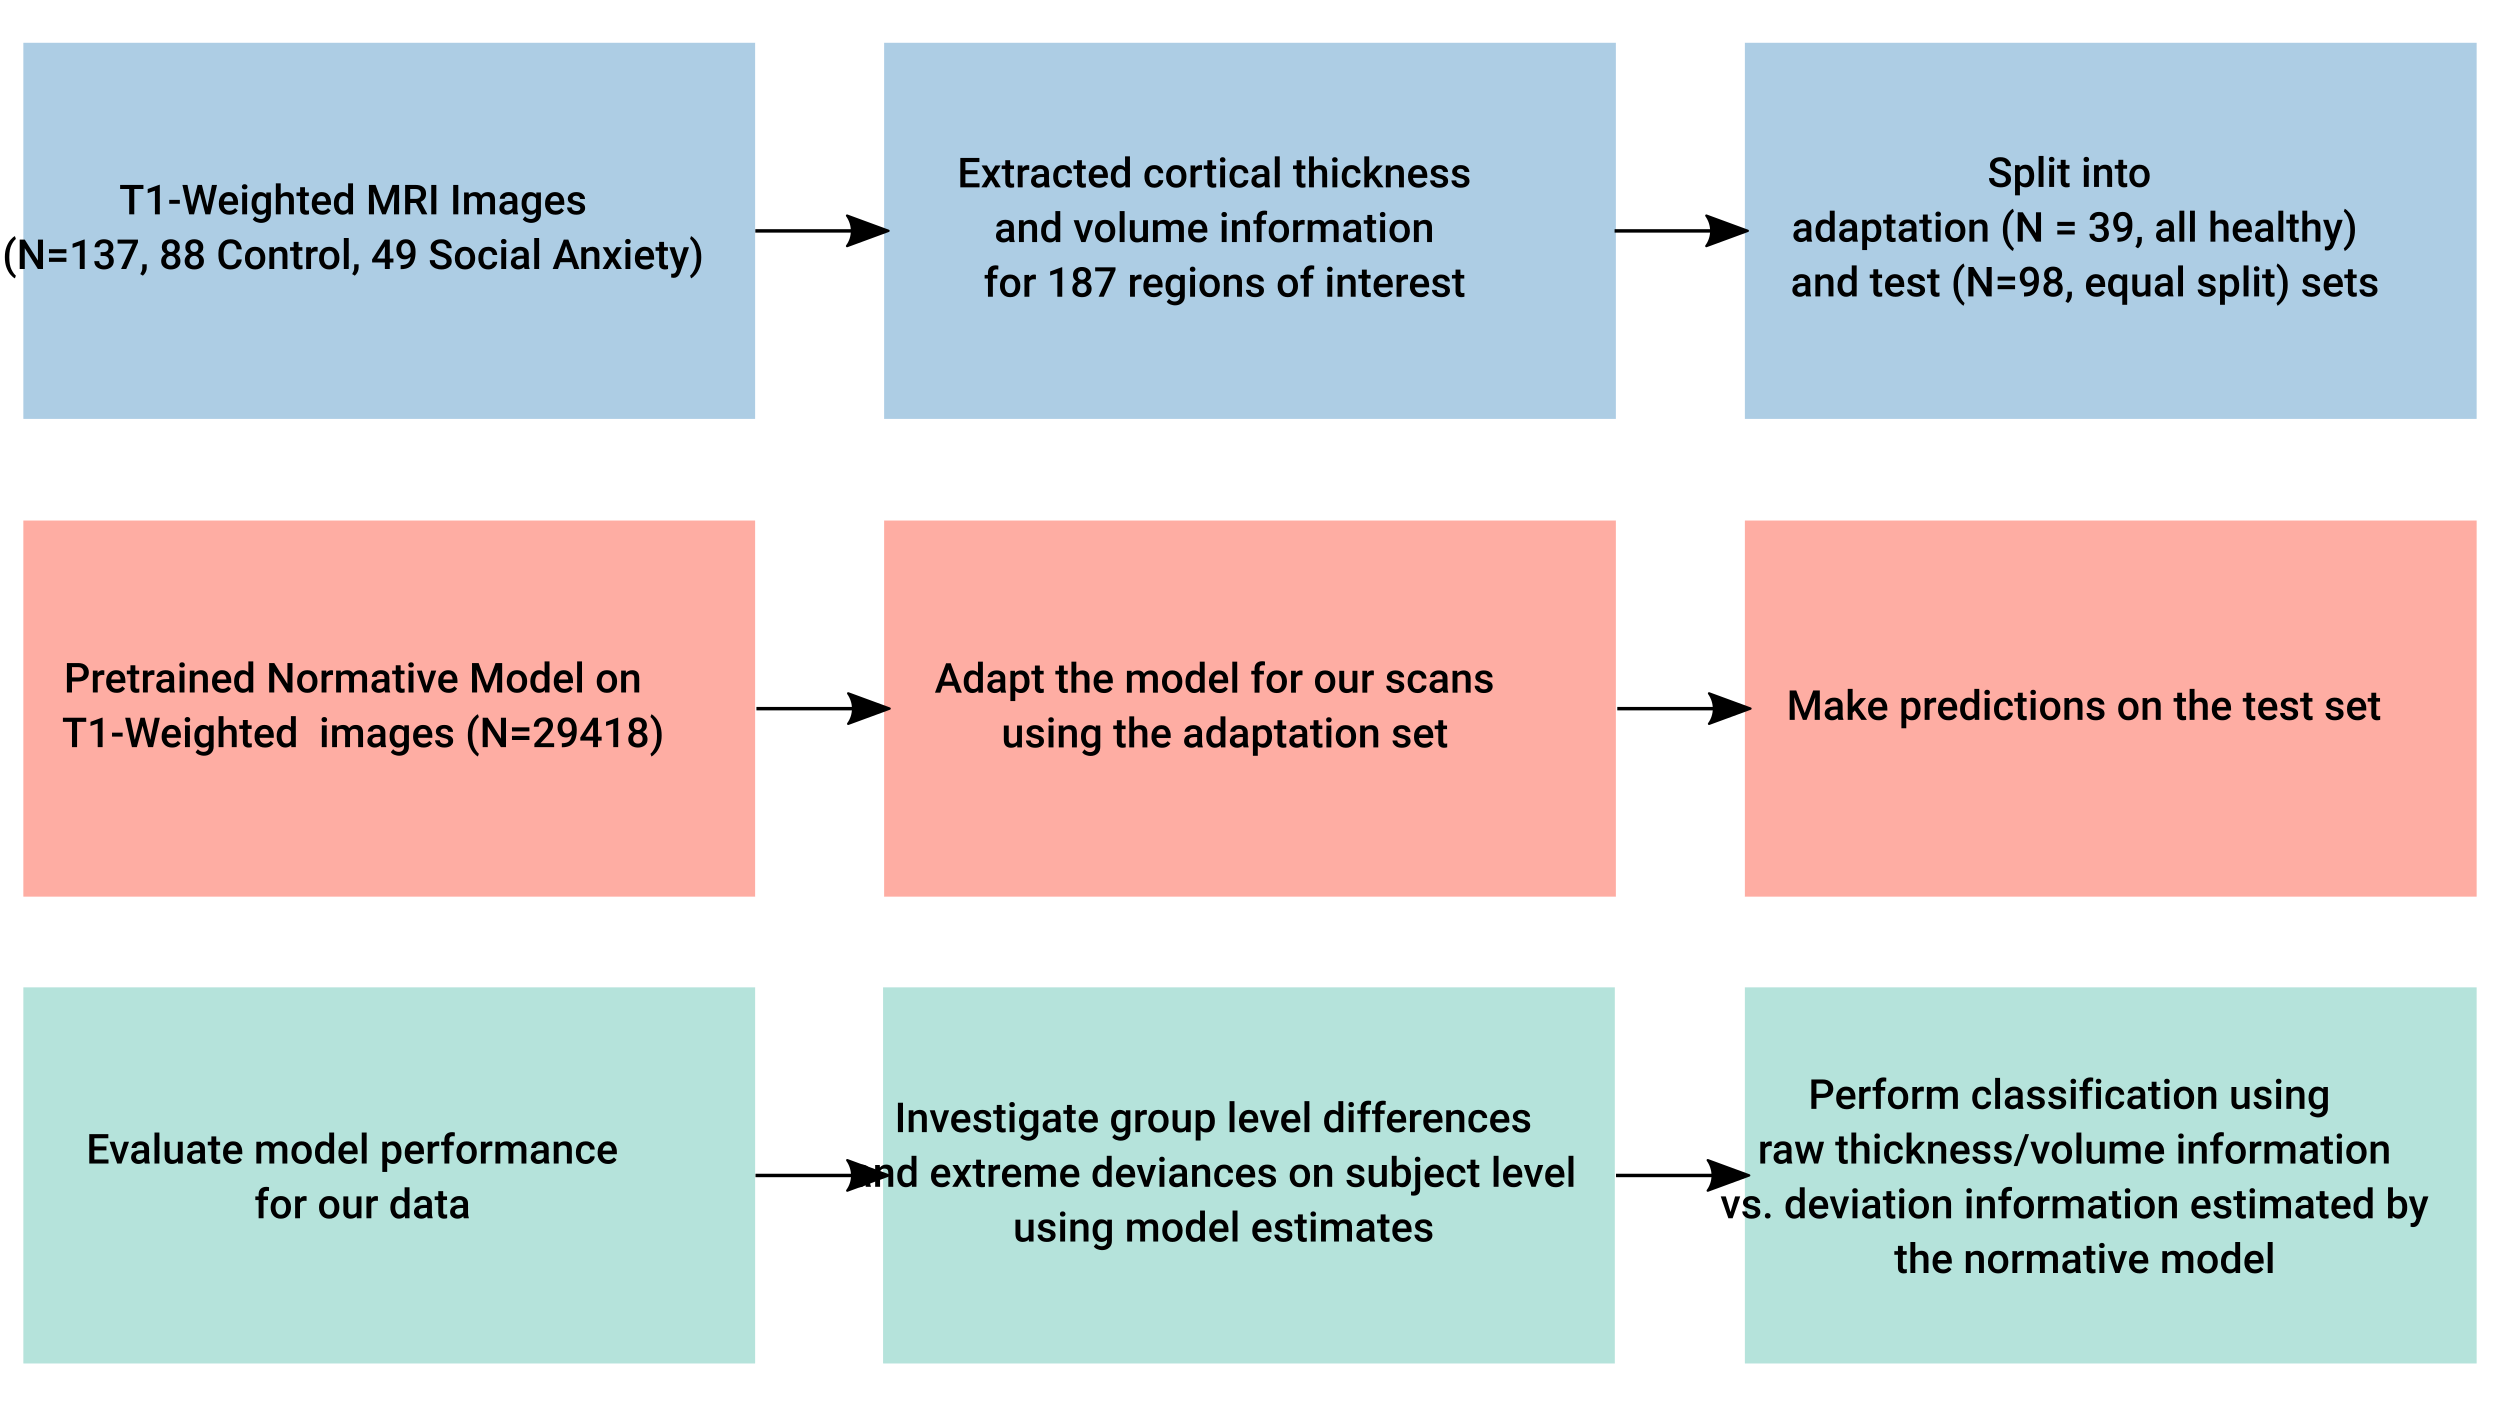
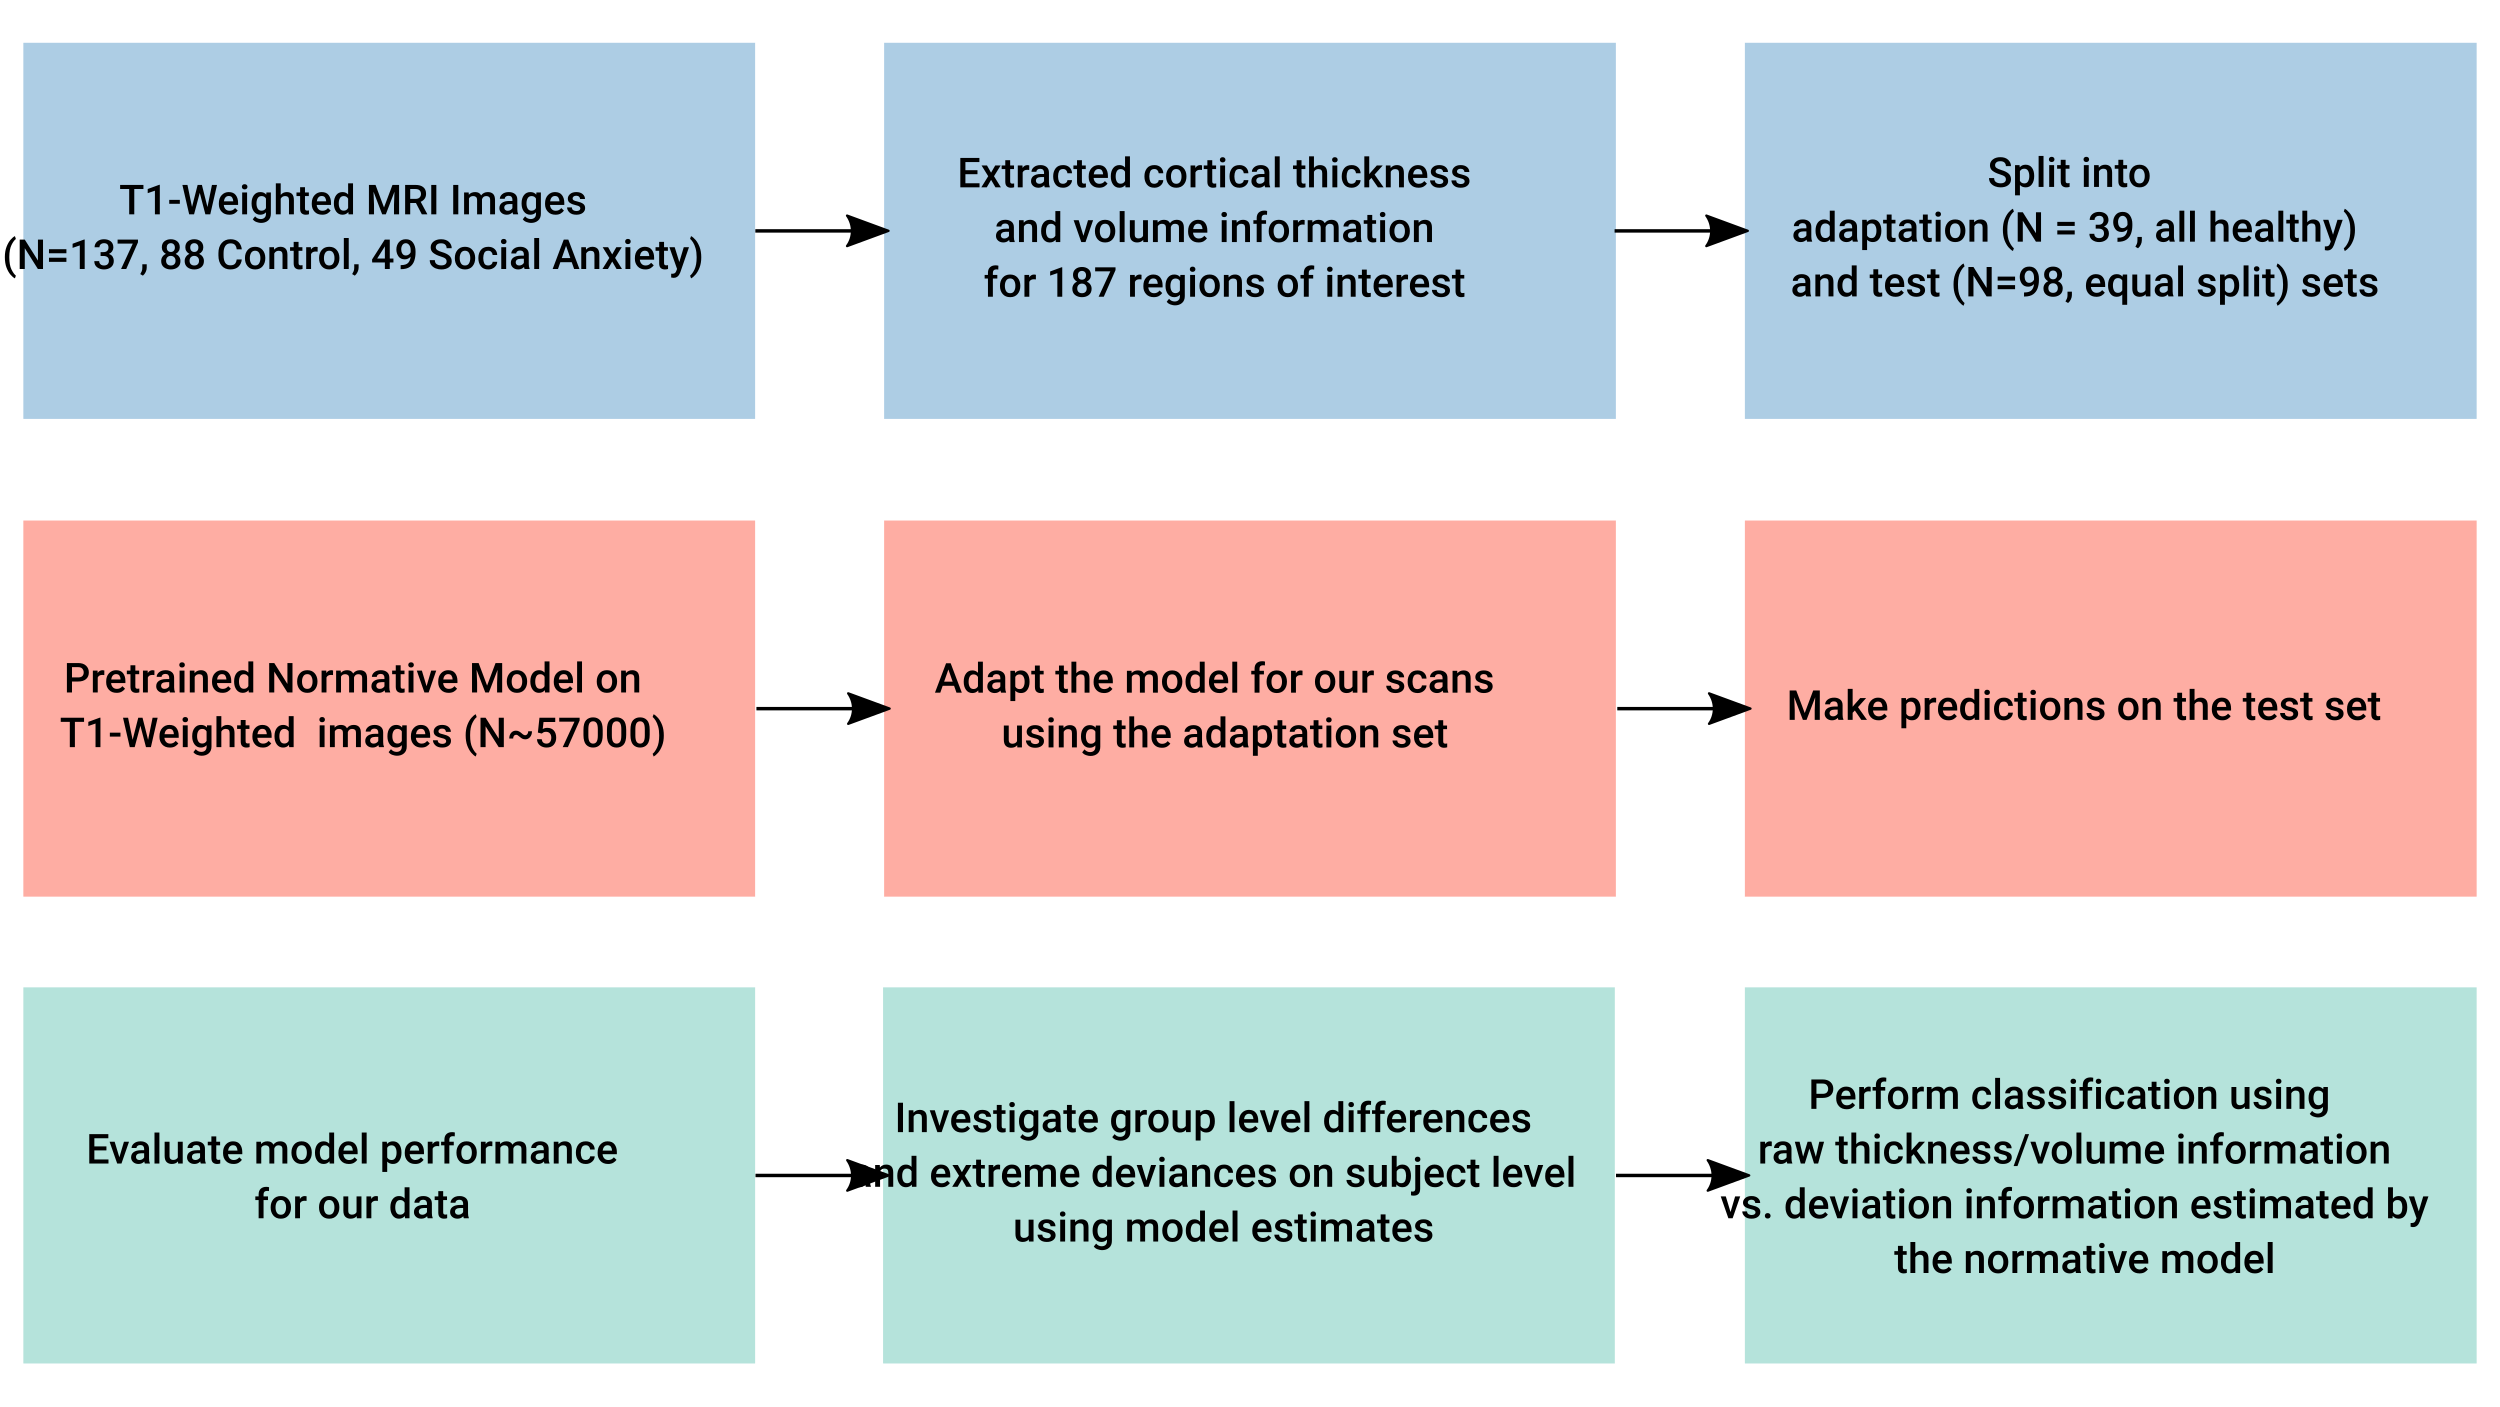
<svg xmlns="http://www.w3.org/2000/svg" width="1920mm" height="1080mm" viewBox="0 0 1920 1080" version="1.1" id="svg5">
  <defs id="defs2">
    <marker style="overflow:visible;" id="marker254630" refX="0.0" refY="0.0" orient="auto">
      <path transform="scale(1.1) rotate(180) translate(1,0)" d="M 8.719,4.034 L -2.207,0.016 L 8.719,-4.002 C 6.973,-1.63 6.983,1.616 8.719,4.034 z " style="stroke:context-stroke;fill-rule:evenodd;fill:context-stroke;stroke-width:0.625;stroke-linejoin:round;" id="path254628" />
    </marker>
    <marker style="overflow:visible;" id="Arrow2Lend" refX="0.0" refY="0.0" orient="auto">
      <path transform="scale(1.1) rotate(180) translate(1,0)" d="M 8.719,4.034 L -2.207,0.016 L 8.719,-4.002 C 6.973,-1.63 6.983,1.616 8.719,4.034 z " style="stroke:context-stroke;fill-rule:evenodd;fill:context-stroke;stroke-width:0.625;stroke-linejoin:round;" id="path158003" />
    </marker>
    <marker style="overflow:visible;" id="Arrow1Lend" refX="0.0" refY="0.0" orient="auto">
      <path transform="scale(0.8) rotate(180) translate(12.5,0)" style="fill-rule:evenodd;fill:context-stroke;stroke:context-stroke;stroke-width:1.0pt;" d="M 0.0,0.0 L 5.0,-5.0 L -12.5,0.0 L 5.0,5.0 L 0.0,0.0 z " id="path157985" />
    </marker>
    <marker style="overflow:visible" id="Arrow2Lend-3" refX="0" refY="0" orient="auto">
      <path transform="matrix(-1.1,0,0,-1.1,-1.1,0)" d="M 8.719,4.034 -2.207,0.016 8.719,-4.002 c -1.745,2.372 -1.735,5.617 -6e-7,8.035 z" style="fill:context-stroke;fill-rule:evenodd;stroke:context-stroke;stroke-width:0.625;stroke-linejoin:round" id="path158003-6" />
    </marker>
    <marker style="overflow:visible" id="Arrow2Lend-6" refX="0" refY="0" orient="auto">
      <path transform="matrix(-1.1,0,0,-1.1,-1.1,0)" d="M 8.719,4.034 -2.207,0.016 8.719,-4.002 c -1.745,2.372 -1.735,5.617 -6e-7,8.035 z" style="fill:context-stroke;fill-rule:evenodd;stroke:context-stroke;stroke-width:0.625;stroke-linejoin:round" id="path158003-2" />
    </marker>
    <marker style="overflow:visible" id="Arrow2Lend-3-6" refX="0" refY="0" orient="auto">
      <path transform="matrix(-1.1,0,0,-1.1,-1.1,0)" d="M 8.719,4.034 -2.207,0.016 8.719,-4.002 c -1.745,2.372 -1.735,5.617 -6e-7,8.035 z" style="fill:context-stroke;fill-rule:evenodd;stroke:context-stroke;stroke-width:0.625;stroke-linejoin:round" id="path158003-6-1" />
    </marker>
    <marker style="overflow:visible" id="Arrow2Lend-3-6-9" refX="0" refY="0" orient="auto">
      <path transform="matrix(-1.1,0,0,-1.1,-1.1,0)" d="M 8.719,4.034 -2.207,0.016 8.719,-4.002 c -1.745,2.372 -1.735,5.617 -6e-7,8.035 z" style="fill:context-stroke;fill-rule:evenodd;stroke:context-stroke;stroke-width:0.625;stroke-linejoin:round" id="path158003-6-1-3" />
    </marker>
    <marker style="overflow:visible" id="Arrow2Lend-6-1" refX="0" refY="0" orient="auto">
      <path transform="matrix(-1.1,0,0,-1.1,-1.1,0)" d="M 8.719,4.034 -2.207,0.016 8.719,-4.002 c -1.745,2.372 -1.735,5.617 -6e-7,8.035 z" style="fill:context-stroke;fill-rule:evenodd;stroke:context-stroke;stroke-width:0.625;stroke-linejoin:round" id="path158003-2-9" />
    </marker>
    <marker style="overflow:visible" id="marker254630-1" refX="0" refY="0" orient="auto">
      <path transform="matrix(-1.1,0,0,-1.1,-1.1,0)" d="M 8.719,4.034 -2.207,0.016 8.719,-4.002 c -1.745,2.372 -1.735,5.617 -6e-7,8.035 z" style="fill:context-stroke;fill-rule:evenodd;stroke:context-stroke;stroke-width:0.625;stroke-linejoin:round" id="path254628-0" />
    </marker>
    <marker style="overflow:visible" id="marker254630-1-1" refX="0" refY="0" orient="auto">
      <path transform="matrix(-1.1,0,0,-1.1,-1.1,0)" d="M 8.719,4.034 -2.207,0.016 8.719,-4.002 c -1.745,2.372 -1.735,5.617 -6e-7,8.035 z" style="fill:context-stroke;fill-rule:evenodd;stroke:context-stroke;stroke-width:0.625;stroke-linejoin:round" id="path254628-0-5" />
    </marker>
    <marker style="overflow:visible" id="marker254630-1-1-4" refX="0" refY="0" orient="auto">
      <path transform="matrix(-1.1,0,0,-1.1,-1.1,0)" d="M 8.719,4.034 -2.207,0.016 8.719,-4.002 c -1.745,2.372 -1.735,5.617 -6e-7,8.035 z" style="fill:context-stroke;fill-rule:evenodd;stroke:context-stroke;stroke-width:0.625;stroke-linejoin:round" id="path254628-0-5-9" />
    </marker>
    <marker style="overflow:visible" id="marker254630-1-1-4-9" refX="0" refY="0" orient="auto">
      <path transform="matrix(-1.1,0,0,-1.1,-1.1,0)" d="M 8.719,4.034 -2.207,0.016 8.719,-4.002 c -1.745,2.372 -1.735,5.617 -6e-7,8.035 z" style="fill:context-stroke;fill-rule:evenodd;stroke:context-stroke;stroke-width:0.625;stroke-linejoin:round" id="path254628-0-5-9-1" />
    </marker>
    <marker style="overflow:visible" id="marker254630-1-1-4-9-7" refX="0" refY="0" orient="auto">
      <path transform="matrix(-1.1,0,0,-1.1,-1.1,0)" d="M 8.719,4.034 -2.207,0.016 8.719,-4.002 c -1.745,2.372 -1.735,5.617 -6e-7,8.035 z" style="fill:context-stroke;fill-rule:evenodd;stroke:context-stroke;stroke-width:0.625;stroke-linejoin:round" id="path254628-0-5-9-1-1" />
    </marker>
  </defs>
  <g id="layer1">
    <rect style="fill:#7eb0d5;fill-opacity:0.698;stroke-width:0.619;opacity:0.9" id="rect894" width="562.006" height="288.873" x="17.93" y="32.85" />
    <rect style="fill:#7eb0d5;fill-opacity:0.698;stroke-width:0.619;opacity:0.9" id="rect894-0" width="562.006" height="288.873" x="678.997" y="32.85" />
    <rect style="fill:#7eb0d5;fill-opacity:0.698;stroke-width:0.619;opacity:0.9" id="rect894-0-7" width="562.006" height="288.873" x="1340.063" y="32.85" />
    <rect style="fill:#fd7f6f;fill-opacity:0.698;stroke-width:0.619;opacity:0.9" id="rect894-8" width="562.006" height="288.873" x="17.93" y="399.761" />
    <rect style="fill:#fd7f6f;fill-opacity:0.698;stroke-width:0.619;opacity:0.9" id="rect894-0-6" width="562.006" height="288.873" x="678.997" y="399.761" />
    <rect style="fill:#fd7f6f;fill-opacity:0.698;stroke-width:0.619;opacity:0.9" id="rect894-0-7-8" width="562.006" height="288.873" x="1340.063" y="399.761" />
    <rect style="fill:#8bd3c7;fill-opacity:0.698;stroke-width:0.619;opacity:0.9" id="rect894-8-8" width="562.006" height="288.873" x="17.93" y="758.277" />
    <rect style="fill:#8bd3c7;fill-opacity:0.698;stroke-width:0.619;opacity:0.9" id="rect894-0-6-4" width="562.006" height="288.873" x="678.196" y="758.277" />
    <rect style="fill:#8bd3c7;fill-opacity:0.698;stroke-width:0.619;opacity:0.9" id="rect894-0-7-8-3" width="562.006" height="288.873" x="1340.063" y="758.277" />
    <text xml:space="preserve" style="font-size:31.75px;line-height:1.25;font-family:'TeX Gyre Pagella';-inkscape-font-specification:'TeX Gyre Pagella';stroke-width:0.265" x="298.933" y="164.592" id="text7588-76">
      <tspan style="font-style:normal;font-variant:normal;font-weight:500;font-stretch:normal;font-size:31.75px;font-family:Roboto;-inkscape-font-specification:'Roboto Medium';text-align:center;text-anchor:middle;stroke-width:0.265" x="298.933" y="164.592" id="tspan32504-5">T1-Weighted MRI Images</tspan>
      <tspan style="font-style:normal;font-variant:normal;font-weight:500;font-stretch:normal;font-size:31.75px;font-family:Roboto;-inkscape-font-specification:'Roboto Medium';text-align:center;text-anchor:middle;stroke-width:0.265" x="298.933" y="206.616" id="tspan161401-6">(N=137, 88 Control, 49 Social Anxiety)</tspan>
      <tspan style="font-style:normal;font-variant:normal;font-weight:500;font-stretch:normal;font-size:31.75px;font-family:Roboto;-inkscape-font-specification:'Roboto Medium';text-align:center;text-anchor:middle;stroke-width:0.265" x="298.933" y="248.639" id="tspan28524-9" />
      <tspan style="font-style:normal;font-variant:normal;font-weight:500;font-stretch:normal;font-size:31.75px;font-family:Roboto;-inkscape-font-specification:'Roboto Medium';text-align:center;text-anchor:middle;stroke-width:0.265" x="298.933" y="290.662" id="tspan28252-3" />
      <tspan style="font-style:normal;font-variant:normal;font-weight:500;font-stretch:normal;font-size:31.75px;font-family:Roboto;-inkscape-font-specification:'Roboto Medium';text-align:center;text-anchor:middle;stroke-width:0.265" x="298.933" y="330.35" id="tspan26840-7" />
    </text>
    <text xml:space="preserve" style="font-size:31.75px;line-height:1.25;font-family:'TeX Gyre Pagella';-inkscape-font-specification:'TeX Gyre Pagella';stroke-width:0.265" x="960.543" y="531.952" id="text7588-76-1">
      <tspan style="font-style:normal;font-variant:normal;font-weight:500;font-stretch:normal;font-size:31.75px;font-family:Roboto;-inkscape-font-specification:'Roboto Medium';text-align:center;text-anchor:middle;stroke-width:0.265" x="960.543" y="531.952" id="tspan206935">Adapt the model for our scans</tspan>
      <tspan style="font-style:normal;font-variant:normal;font-weight:500;font-stretch:normal;font-size:31.75px;font-family:Roboto;-inkscape-font-specification:'Roboto Medium';text-align:center;text-anchor:middle;stroke-width:0.265" x="960.543" y="573.976" id="tspan229402">using the adaptation set</tspan>
    </text>
    <text xml:space="preserve" style="font-size:31.75px;line-height:1.25;font-family:'TeX Gyre Pagella';-inkscape-font-specification:'TeX Gyre Pagella';stroke-width:0.265" x="1620.338" y="552.879" id="text7588-76-1-6">
      <tspan style="font-style:normal;font-variant:normal;font-weight:500;font-stretch:normal;font-size:31.75px;font-family:Roboto;-inkscape-font-specification:'Roboto Medium';text-align:center;text-anchor:middle;stroke-width:0.265" x="1620.338" y="552.879" id="tspan229402-4">Make predictions on the test set</tspan>
    </text>
    <text xml:space="preserve" style="font-size:31.75px;line-height:1.25;font-family:'TeX Gyre Pagella';-inkscape-font-specification:'TeX Gyre Pagella';stroke-width:0.265" x="298.724" y="531.79" id="text7588-76-1-8">
      <tspan style="font-style:normal;font-variant:normal;font-weight:500;font-stretch:normal;font-size:31.75px;font-family:Roboto;-inkscape-font-specification:'Roboto Medium';text-align:center;text-anchor:middle;stroke-width:0.265" x="298.724" y="531.79" id="tspan26840-7-6-9">Pretrained Normative Model on</tspan>
-       <tspan style="font-style:normal;font-variant:normal;font-weight:500;font-stretch:normal;font-size:31.75px;font-family:Roboto;-inkscape-font-specification:'Roboto Medium';text-align:center;text-anchor:middle;stroke-width:0.265" x="302.677" y="573.813" id="tspan206935-2">T1-Weighted  images (N=29418) </tspan>
+       <tspan style="font-style:normal;font-variant:normal;font-weight:500;font-stretch:normal;font-size:31.75px;font-family:Roboto;-inkscape-font-specification:'Roboto Medium';text-align:center;text-anchor:middle;stroke-width:0.265" x="298.724" y="573.813" id="tspan206935-2">T1-Weighted  images (N~57000)</tspan>
    </text>
    <text xml:space="preserve" style="font-size:31.75px;line-height:1.25;font-family:'TeX Gyre Pagella';-inkscape-font-specification:'TeX Gyre Pagella';stroke-width:0.265" x="298.267" y="893.616" id="text7588-76-1-8-9">
      <tspan style="font-style:normal;font-variant:normal;font-weight:500;font-stretch:normal;font-size:31.75px;font-family:Roboto;-inkscape-font-specification:'Roboto Medium';text-align:center;text-anchor:middle;stroke-width:0.265" x="298.267" y="893.616" id="tspan206935-2-0">Evaluate model performance</tspan>
      <tspan style="font-style:normal;font-variant:normal;font-weight:500;font-stretch:normal;font-size:31.75px;font-family:Roboto;-inkscape-font-specification:'Roboto Medium';text-align:center;text-anchor:middle;stroke-width:0.265" x="298.267" y="935.639" id="tspan245494">for our data</tspan>
    </text>
    <text xml:space="preserve" style="font-size:31.75px;line-height:1.25;font-family:'TeX Gyre Pagella';-inkscape-font-specification:'TeX Gyre Pagella';stroke-width:0.265" x="959.587" y="869.457" id="text7588-76-1-8-9-4">
      <tspan style="font-style:normal;font-variant:normal;font-weight:500;font-stretch:normal;font-size:31.75px;font-family:Roboto;-inkscape-font-specification:'Roboto Medium';text-align:center;text-anchor:middle;stroke-width:0.265" x="959.587" y="869.457" id="tspan245494-7">Investigate group level differences</tspan>
      <tspan style="font-style:normal;font-variant:normal;font-weight:500;font-stretch:normal;font-size:31.75px;font-family:Roboto;-inkscape-font-specification:'Roboto Medium';text-align:center;text-anchor:middle;stroke-width:0.265" x="959.587" y="911.48" id="tspan248435">and extreme deviances on subject level</tspan>
      <tspan style="font-style:normal;font-variant:normal;font-weight:500;font-stretch:normal;font-size:31.75px;font-family:Roboto;-inkscape-font-specification:'Roboto Medium';text-align:center;text-anchor:middle;stroke-width:0.265" x="959.587" y="953.504" id="tspan249493">using model estimates</tspan>
    </text>
    <text xml:space="preserve" style="font-size:31.75px;line-height:1.25;font-family:'TeX Gyre Pagella';-inkscape-font-specification:'TeX Gyre Pagella';stroke-width:0.265" x="1620.997" y="851.593" id="text7588-76-1-8-9-4-1">
      <tspan style="font-style:normal;font-variant:normal;font-weight:500;font-stretch:normal;font-size:31.75px;font-family:Roboto;-inkscape-font-specification:'Roboto Medium';text-align:center;text-anchor:middle;stroke-width:0.265" x="1620.997" y="851.593" id="tspan249493-7">Perform classification using </tspan>
      <tspan style="font-style:normal;font-variant:normal;font-weight:500;font-stretch:normal;font-size:31.75px;font-family:Roboto;-inkscape-font-specification:'Roboto Medium';text-align:center;text-anchor:middle;stroke-width:0.265" x="1620.997" y="893.616" id="tspan252107">raw thickness/volume information</tspan>
      <tspan style="font-style:normal;font-variant:normal;font-weight:500;font-stretch:normal;font-size:31.75px;font-family:Roboto;-inkscape-font-specification:'Roboto Medium';text-align:center;text-anchor:middle;stroke-width:0.265" x="1620.997" y="935.639" id="tspan252109">vs. deviation information estimated by</tspan>
      <tspan style="font-style:normal;font-variant:normal;font-weight:500;font-stretch:normal;font-size:31.75px;font-family:Roboto;-inkscape-font-specification:'Roboto Medium';text-align:center;text-anchor:middle;stroke-width:0.265" x="1620.997" y="977.662" id="tspan252111">the normative model</tspan>
    </text>
    <text xml:space="preserve" style="font-size:31.75px;line-height:1.25;font-family:'TeX Gyre Pagella';-inkscape-font-specification:'TeX Gyre Pagella';stroke-width:0.265" x="960.357" y="143.867" id="text7588-7-4">
      <tspan style="font-style:normal;font-variant:normal;font-weight:500;font-stretch:normal;font-size:31.75px;font-family:Roboto;-inkscape-font-specification:'Roboto Medium';text-align:center;text-anchor:middle;stroke-width:0.265" x="960.357" y="143.867" id="tspan49965-25">Extracted cortical thickness</tspan>
      <tspan style="font-style:normal;font-variant:normal;font-weight:500;font-stretch:normal;font-size:31.75px;font-family:Roboto;-inkscape-font-specification:'Roboto Medium';text-align:center;text-anchor:middle;stroke-width:0.265" x="960.357" y="185.891" id="tspan1557">and volume information</tspan>
      <tspan style="font-style:normal;font-variant:normal;font-weight:500;font-stretch:normal;font-size:31.75px;font-family:Roboto;-inkscape-font-specification:'Roboto Medium';text-align:center;text-anchor:middle;stroke-width:0.265" x="960.357" y="227.914" id="tspan52529-4">for 187 regions of interest</tspan>
    </text>
    <text xml:space="preserve" style="font-size:31.75px;line-height:1.25;font-family:'TeX Gyre Pagella';-inkscape-font-specification:'TeX Gyre Pagella';stroke-width:0.265" x="1621.043" y="143.581" id="text7588-7-2-7">
      <tspan style="font-style:normal;font-variant:normal;font-weight:500;font-stretch:normal;font-size:31.75px;font-family:Roboto;-inkscape-font-specification:'Roboto Medium';text-align:center;text-anchor:middle;stroke-width:0.265" x="1621.043" y="143.581" id="tspan52529-9-4">Split into </tspan>
      <tspan style="font-style:normal;font-variant:normal;font-weight:500;font-stretch:normal;font-size:31.75px;font-family:Roboto;-inkscape-font-specification:'Roboto Medium';text-align:center;text-anchor:middle;stroke-width:0.265" x="1621.043" y="185.604" id="tspan148433-4">adaptation (N = 39, all healthy)</tspan>
      <tspan style="font-style:normal;font-variant:normal;font-weight:500;font-stretch:normal;font-size:31.75px;font-family:Roboto;-inkscape-font-specification:'Roboto Medium';text-align:center;text-anchor:middle;stroke-width:0.265" x="1621.043" y="227.627" id="tspan131897-3">and test (N=98, equal split) sets</tspan>
    </text>
    <path style="fill:none;stroke:#000000;stroke-width:2.646;stroke-linecap:butt;stroke-linejoin:miter;stroke-miterlimit:4;stroke-dasharray:none;stroke-opacity:1;marker-end:url(#marker254630)" d="m 580.086,177.333 h 98.754" id="path254626" />
    <path style="fill:none;stroke:#000000;stroke-width:2.646;stroke-linecap:butt;stroke-linejoin:miter;stroke-miterlimit:4;stroke-dasharray:none;stroke-opacity:1;marker-end:url(#marker254630-1)" d="m 580.938,544.244 h 98.754" id="path254626-6" />
    <path style="fill:none;stroke:#000000;stroke-width:2.646;stroke-linecap:butt;stroke-linejoin:miter;stroke-miterlimit:4;stroke-dasharray:none;stroke-opacity:1;marker-end:url(#marker254630-1-1)" d="m 580.226,902.76 h 98.754" id="path254626-6-9" />
    <path style="fill:none;stroke:#000000;stroke-width:2.646;stroke-linecap:butt;stroke-linejoin:miter;stroke-miterlimit:4;stroke-dasharray:none;stroke-opacity:1;marker-end:url(#marker254630-1-1-4)" d="m 1240.007,177.333 h 98.754" id="path254626-6-9-0" />
    <path style="fill:none;stroke:#000000;stroke-width:2.646;stroke-linecap:butt;stroke-linejoin:miter;stroke-miterlimit:4;stroke-dasharray:none;stroke-opacity:1;marker-end:url(#marker254630-1-1-4-9)" d="m 1242.075,544.244 h 98.754" id="path254626-6-9-0-7" />
    <path style="fill:none;stroke:#000000;stroke-width:2.646;stroke-linecap:butt;stroke-linejoin:miter;stroke-miterlimit:4;stroke-dasharray:none;stroke-opacity:1;marker-end:url(#marker254630-1-1-4-9-7)" d="m 1241.086,902.76 h 98.754" id="path254626-6-9-0-7-1" />
  </g>
</svg>
